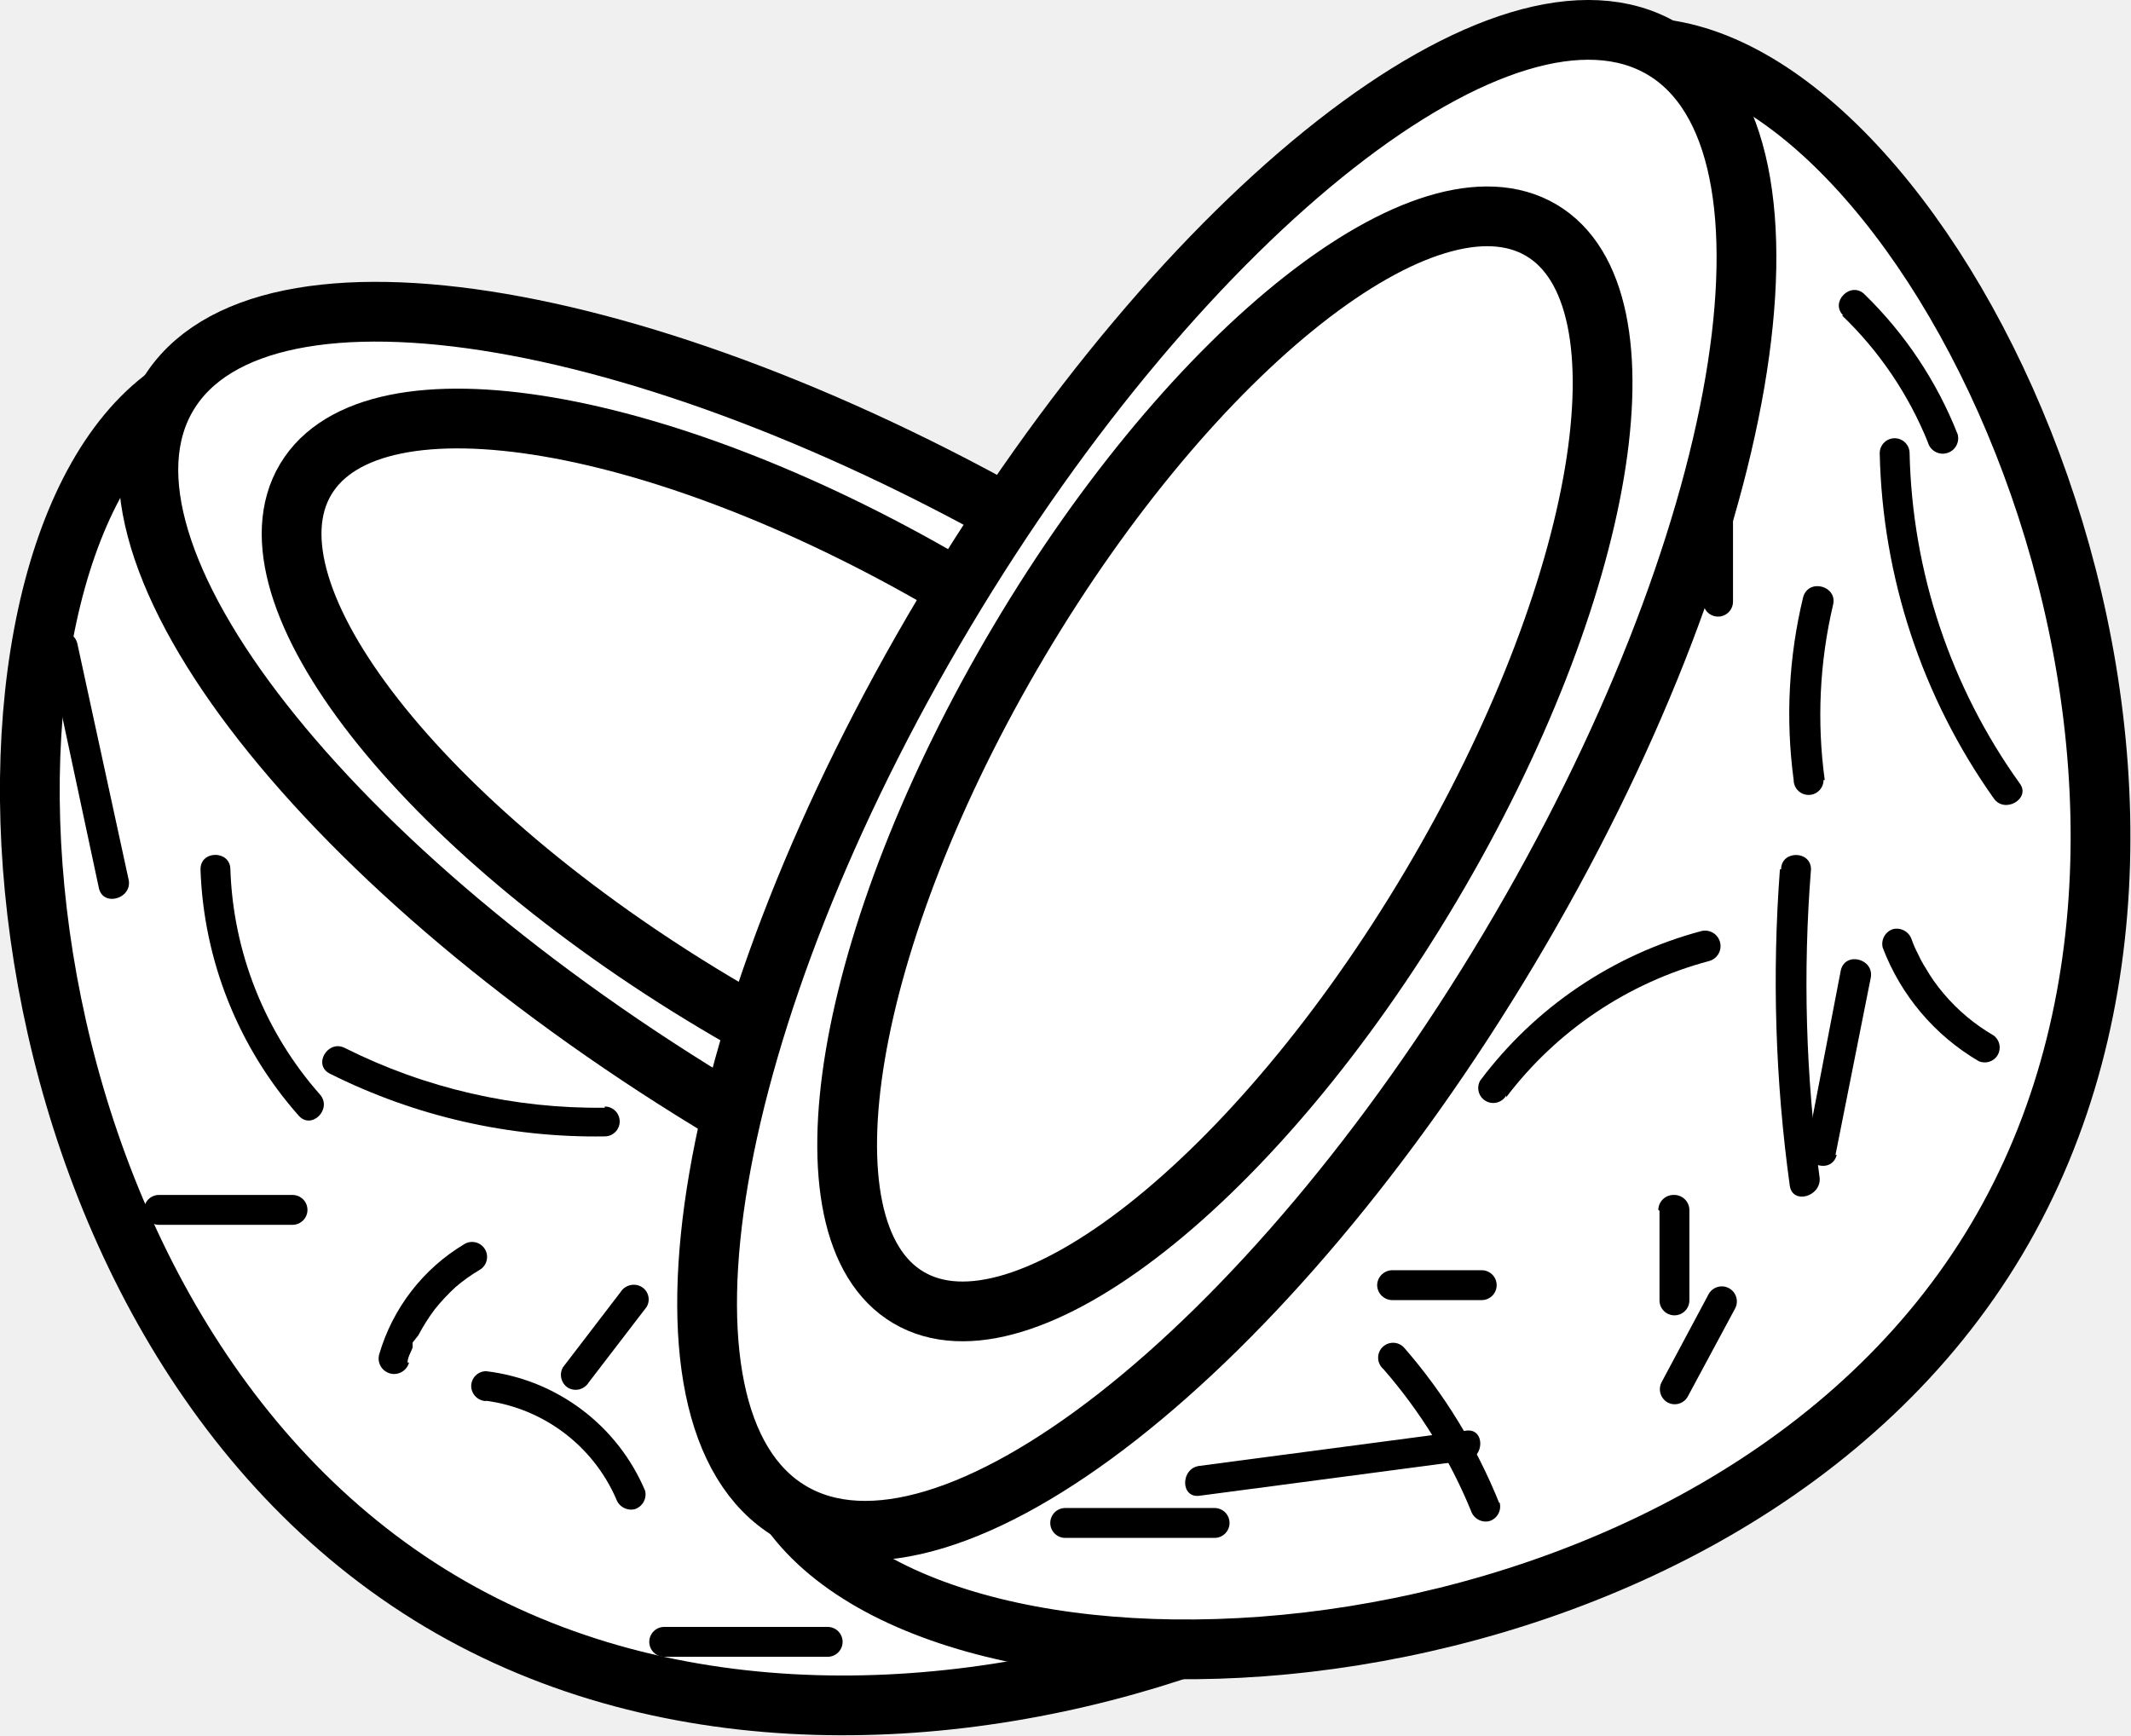
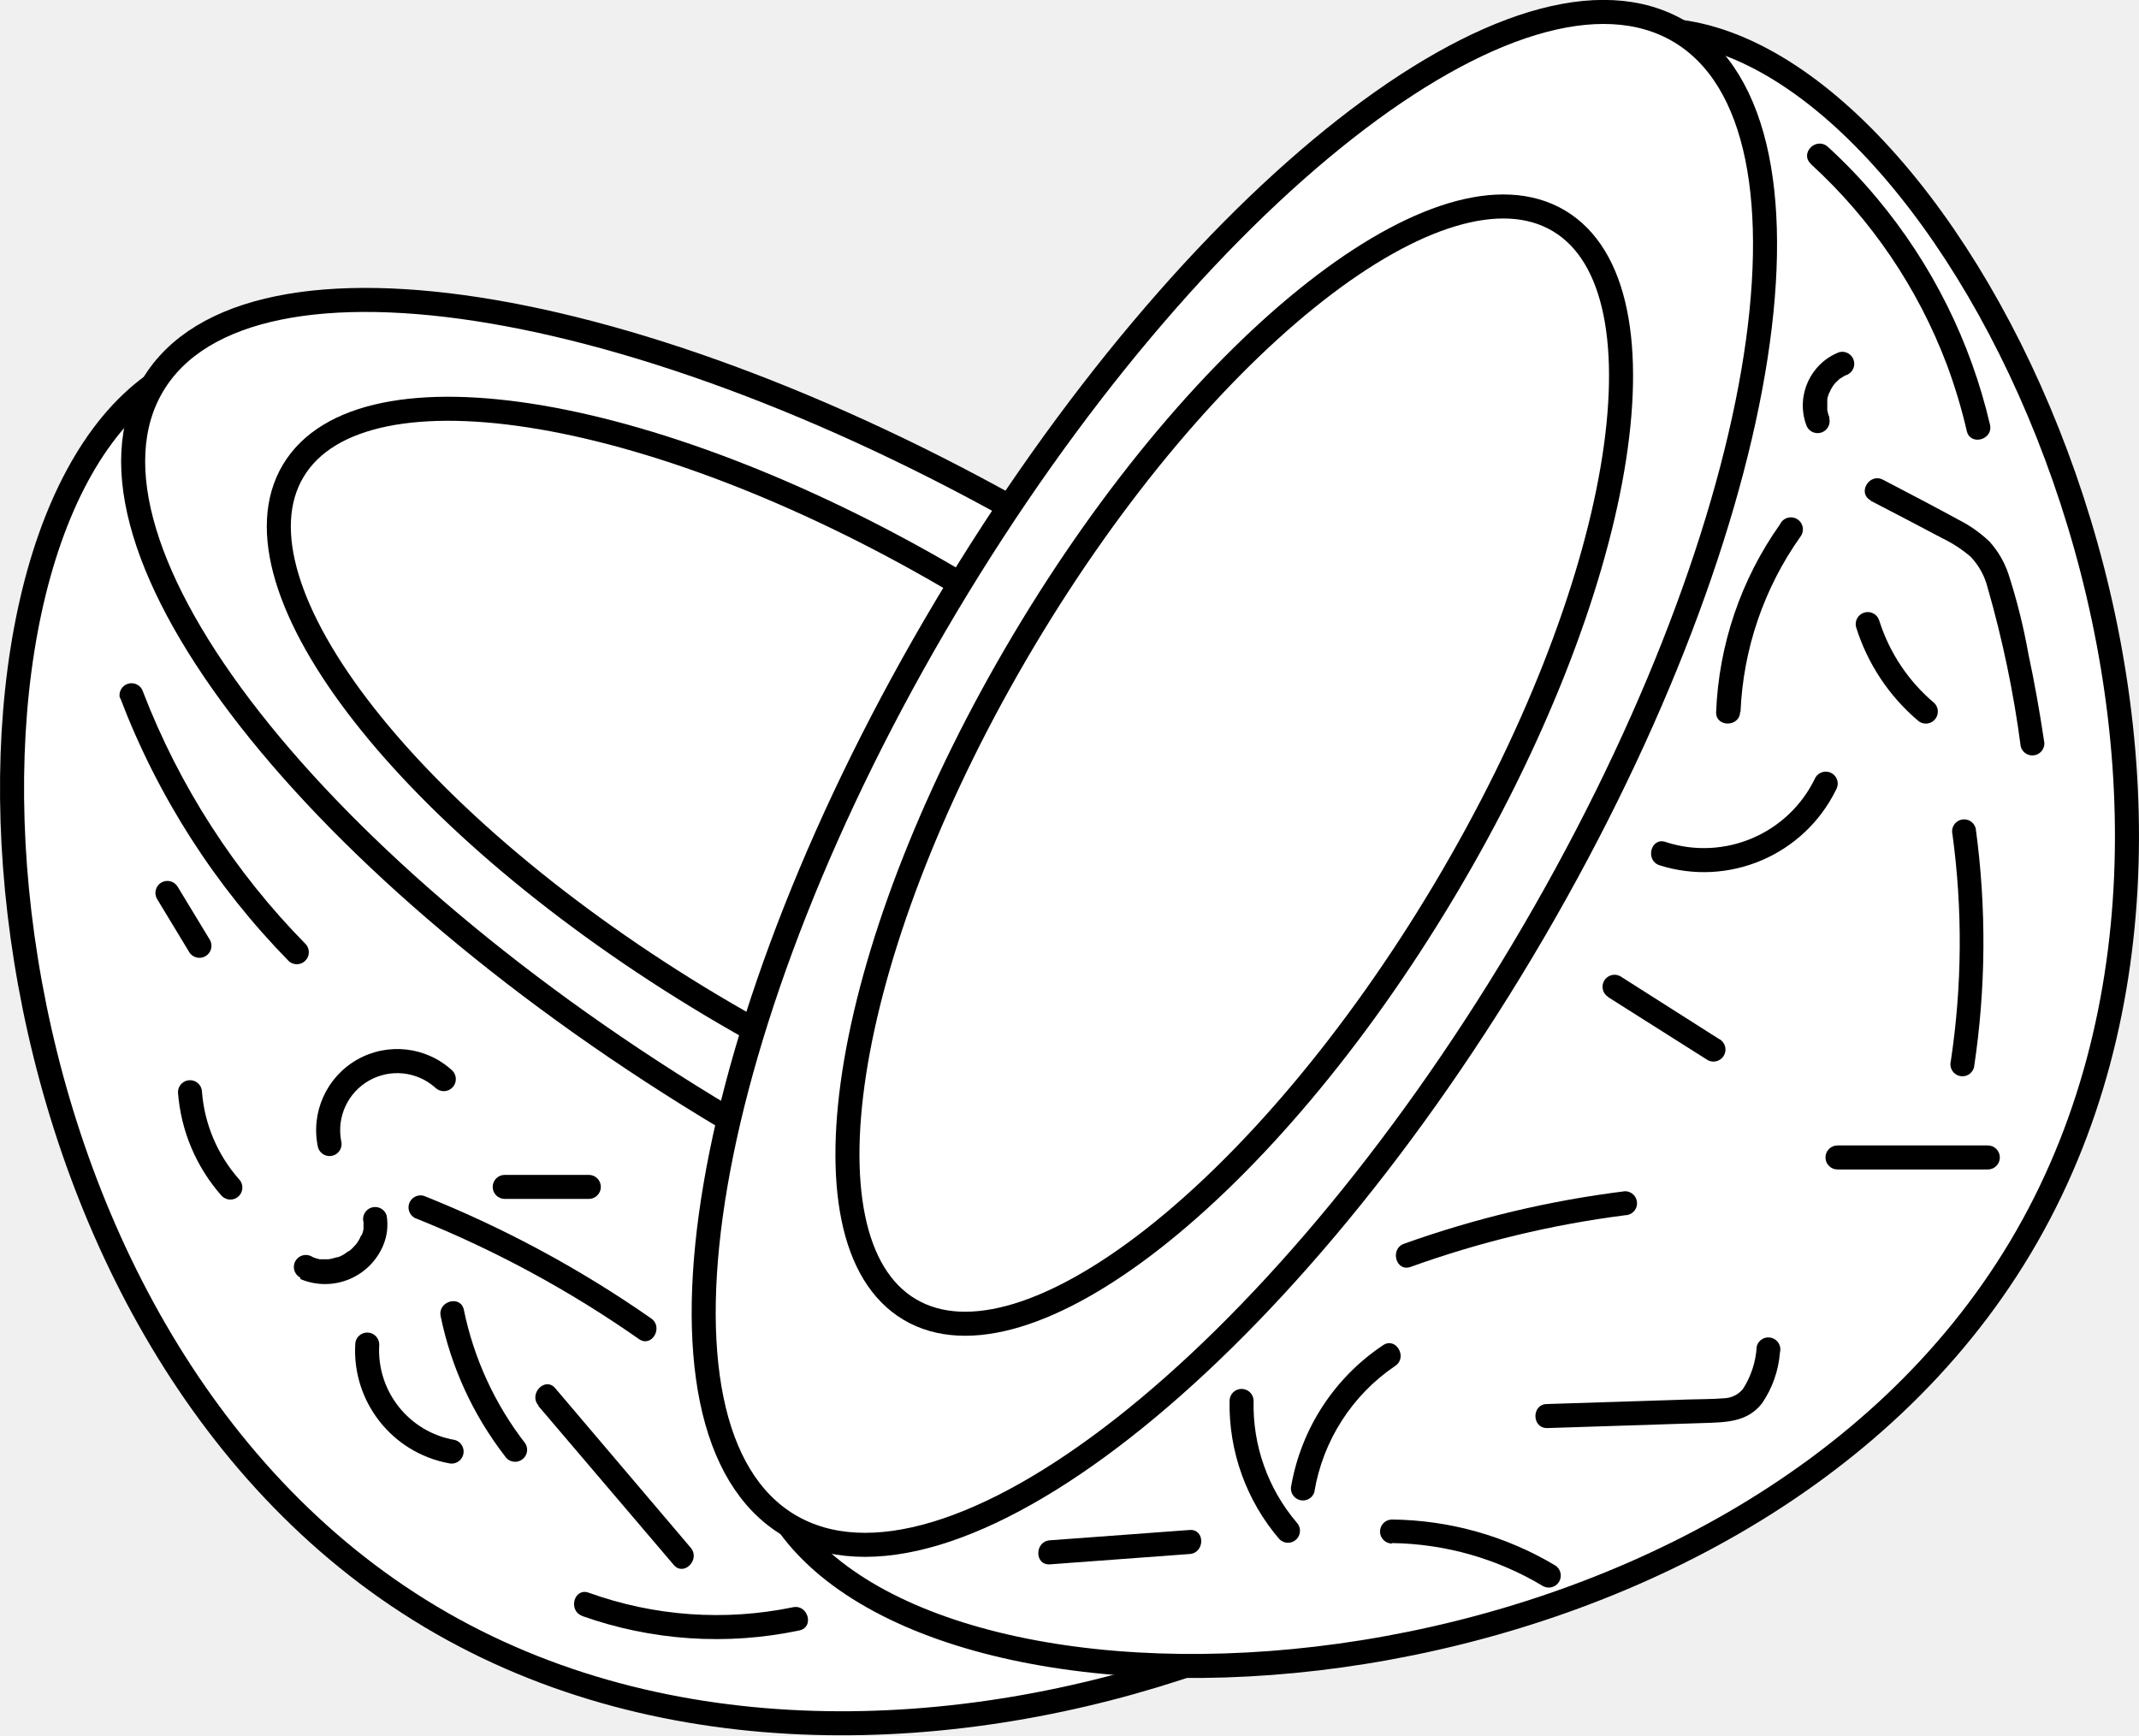
- <svg xmlns="http://www.w3.org/2000/svg" viewBox="0 0 71.32 58.09">
+ <svg xmlns="http://www.w3.org/2000/svg" viewBox="0 0 178 144.41">
  <defs>
    <style>.cls-1{fill:#fff;stroke:#000;stroke-miterlimit:10;stroke-width:2px;}</style>
  </defs>
  <g id="Layer_2" data-name="Layer 2">
    <g id="Layer_1-2" data-name="Layer 1">
-       <path class="cls-1" d="M54.56,42.44c-1.25,9.5-24.4,20.37-39.84,11.15s-16.9-34.72-9.1-40.36c6.3-4.57,19.4,3.35,28.49,8.85C43.36,27.67,55.54,35,54.56,42.44Z" />
-       <ellipse class="cls-1" cx="30.09" cy="27.83" rx="11" ry="28.5" transform="translate(-9.23 39.41) rotate(-59.18)" />
-       <path class="cls-1" d="M55.67,1.65C65.17,2.9,76,26.05,66.82,41.49s-34.72,16.9-40.36,9.1c-4.57-6.3,3.35-19.4,8.85-28.49C40.9,12.85,48.27.67,55.67,1.65Z" />
-       <ellipse class="cls-1" cx="28.06" cy="26.69" rx="8.02" ry="20.77" transform="translate(-9.23 37.11) rotate(-59.18)" />
-       <ellipse class="cls-1" cx="41.06" cy="26.12" rx="28.5" ry="11" transform="translate(-2.41 48) rotate(-59.18)" />
-       <ellipse class="cls-1" cx="41.06" cy="25.69" rx="20.77" ry="8.02" transform="matrix(0.51, -0.86, 0.86, 0.51, -2.04, 47.78)" />
-       <path d="M6.71,29.1A13.12,13.12,0,0,0,10,37.35c.43.48,1.13-.23.71-.71a12,12,0,0,1-3-7.54c0-.64-1-.65-1,0Z" />
-       <path d="M13.64,45.61c0-.17.11-.34.17-.5l0-.07a1,1,0,0,1,0-.1L14,44.7a6.5,6.5,0,0,1,.55-.87,6.74,6.74,0,0,1,.69-.74,5.58,5.58,0,0,1,.81-.58.5.5,0,0,0-.5-.87,6.38,6.38,0,0,0-2.86,3.7.5.5,0,1,0,1,.27Z" />
-       <path d="M16.27,46.89a5.56,5.56,0,0,1,4.35,3.28.53.53,0,0,0,.62.35.52.52,0,0,0,.35-.62,6.63,6.63,0,0,0-5.32-4,.5.5,0,0,0-.5.5.51.51,0,0,0,.5.5Z" />
-       <path d="M20.24,37.08a18.85,18.85,0,0,1-8.7-2c-.57-.29-1.08.57-.5.86a19.83,19.83,0,0,0,9.2,2.1.5.5,0,0,0,0-1Z" />
-       <path d="M1.62,21.82l1.69,7.91c.14.63,1.1.36,1-.26L2.59,21.55c-.14-.63-1.1-.36-1,.27Z" />
-       <path d="M5.32,41H9.79a.5.5,0,0,0,0-1H5.32a.5.5,0,0,0,0,1Z" />
-       <path d="M27.7,54.46H22.23a.5.5,0,0,0,0,1H27.7a.5.5,0,0,0,0-1Z" />
-       <path d="M20.77,43.25l-1.93,2.52a.51.51,0,0,0,.18.69.51.51,0,0,0,.68-.18l1.94-2.53a.49.49,0,0,0-.18-.68.52.52,0,0,0-.69.18Z" />
-       <path d="M46.59,43.52h3a.5.5,0,0,0,0-1h-3a.51.51,0,0,0-.5.5.51.51,0,0,0,.5.5Z" />
-       <path d="M50.41,36.73a12.58,12.58,0,0,1,6.79-4.56.5.5,0,0,0-.27-1,13.64,13.64,0,0,0-7.39,5,.5.5,0,0,0,.87.5Z" />
-       <path d="M58,20.14V15.67a.5.5,0,0,0-1,0v4.47a.5.5,0,0,0,1,0Z" />
-       <path d="M62.91,15.17a20.75,20.75,0,0,0,3.82,11.56c.37.52,1.24,0,.87-.5a19.73,19.73,0,0,1-3.69-11.06.5.5,0,0,0-1,0Z" />
-       <path d="M59.57,29.1a50,50,0,0,0,.33,10.59c.09.64,1.05.37,1-.26a48.23,48.23,0,0,1-.29-10.33c0-.64-1-.64-1,0Z" />
-       <path d="M55.54,40.53v3a.5.5,0,0,0,1,0v-3A.51.51,0,0,0,56,40a.51.51,0,0,0-.5.5Z" />
-       <path d="M61.43,38.66l1.18-5.93c.12-.63-.84-.89-1-.26L60.47,38.4c-.13.63.84.9,1,.26Z" />
-       <path d="M61.07,26.11a16.1,16.1,0,0,1,.28-5.87c.15-.62-.81-.89-1-.26a16.63,16.63,0,0,0-.32,6.13.5.5,0,1,0,1,0Z" />
-       <path d="M61.65,10.56a12.25,12.25,0,0,1,2.87,4.24.5.5,0,0,0,1-.26,13.39,13.39,0,0,0-3.12-4.69c-.46-.45-1.17.26-.71.71Z" />
-       <path d="M49.07,47.89l-8.93,1.18c-.63.08-.64,1.08,0,1l8.93-1.18c.63-.09.63-1.09,0-1Z" />
-       <path d="M35.65,51.48h5a.5.5,0,0,0,0-1h-5a.5.5,0,0,0,0,1Z" />
-       <path d="M50.17,50.3A18.34,18.34,0,0,0,47,45.12a.5.5,0,1,0-.7.71,17.16,17.16,0,0,1,2.93,4.74.52.52,0,0,0,.61.35.51.51,0,0,0,.35-.62Z" />
-       <path d="M66.72,34.66a6.36,6.36,0,0,1-1.67-1.4,5.57,5.57,0,0,1-.6-.85,3.67,3.67,0,0,1-.26-.48,3.33,3.33,0,0,1-.21-.48.53.53,0,0,0-.62-.35.52.52,0,0,0-.35.62,7.48,7.48,0,0,0,3.21,3.8.5.5,0,0,0,.5-.86Z" />
-       <path d="M57.19,43.31l-1.57,2.94a.51.51,0,0,0,.18.69.5.5,0,0,0,.68-.18l1.58-2.94a.5.5,0,0,0-.87-.51Z" />
+       <path class="cls-1" d="M137,106.2c-3.19,24.13-62,51.73-101.17,28.34S-7.07,46.38,12.72,32.05c16-11.6,49.27,8.51,72.33,22.46C108.54,68.72,139.48,87.42,137,106.2Z" />
+       <ellipse class="cls-1" cx="74.86" cy="69.13" rx="27.93" ry="72.36" transform="translate(-22.86 97.99) rotate(-59.18)" />
+       <path class="cls-1" d="M139.8,2.64c24.13,3.19,51.72,62,28.33,101.17S80,146.71,65.64,126.92c-11.59-16,8.52-49.27,22.47-72.34C102.31,31.1,121,.16,139.8,2.64Z" />
+       <ellipse class="cls-1" cx="69.7" cy="66.21" rx="20.36" ry="52.74" transform="translate(-22.88 92.14) rotate(-59.18)" />
+       <ellipse class="cls-1" cx="102.72" cy="64.78" rx="72.36" ry="27.93" transform="translate(-5.54 119.8) rotate(-59.18)" />
+       <ellipse class="cls-1" cx="102.71" cy="63.68" rx="52.74" ry="20.36" transform="translate(-4.6 119.25) rotate(-59.18)" />
+       <path d="M10,58.07A63.57,63.57,0,0,0,24.05,80a1,1,0,0,0,1.41-1.41,61.37,61.37,0,0,1-13.55-21,1,1,0,0,0-1.23-.7,1,1,0,0,0-.7,1.23Z" />
+       <path d="M13.07,74.81l2.64,4.36a1,1,0,1,0,1.73-1L14.79,73.8a1,1,0,0,0-1.36-.36,1,1,0,0,0-.36,1.37Z" />
+       <path d="M28.39,94.94a4.75,4.75,0,0,1,7.83-4.43,1,1,0,1,0,1.42-1.42,6.75,6.75,0,0,0-11.18,6.38,1,1,0,1,0,1.93-.53Z" />
+       <path d="M25,106.44a5.25,5.25,0,0,0,6.9-2.83,4.51,4.51,0,0,0,.28-2.44,1,1,0,0,0-1.23-.69,1,1,0,0,0-.7,1.23c0-.3,0,0,0,.09V102s0,.23,0,.28l0-.13,0,.13a2.52,2.52,0,0,1-.13.47.5.5,0,0,1-.05.13c.06-.12.07-.15,0-.08s-.07.15-.11.22a4.23,4.23,0,0,1-.25.42s-.15.25,0,0a1.18,1.18,0,0,1-.18.21,3.34,3.34,0,0,1-.32.33l-.19.16c-.15.13.16-.1-.06,0a2.77,2.77,0,0,1-.83.48c.26,0,0,0-.09,0l-.2.06a4.15,4.15,0,0,1-.48.11c-.22,0,.19,0,0,0l-.28,0c-.11,0-.4,0-.48,0,.14,0,.17,0,.09,0h-.1l-.27-.07-.2-.07c-.11,0-.09,0,0,0l-.13-.06a1,1,0,1,0-1,1.73Z" />
+       <path d="M34.73,101.44a91.82,91.82,0,0,1,18.45,10c1.06.73,2.06-1,1-1.73A93.8,93.8,0,0,0,35.26,99.51a1,1,0,0,0-1.23.7,1,1,0,0,0,.7,1.23Z" />
+       <path d="M44.8,117l11.26,13.22c.84,1,2.25-.44,1.42-1.42L46.21,115.53c-.83-1-2.24.44-1.41,1.42Z" />
+       <path d="M14.81,90.89a14.61,14.61,0,0,0,3.65,8.64,1,1,0,1,0,1.42-1.41,12.45,12.45,0,0,1-3.07-7.23,1,1,0,0,0-1-1,1,1,0,0,0-1,1Z" />
+       <path d="M29.56,111.89a9.54,9.54,0,0,0,7.75,9.87,1,1,0,0,0,.54-1.93,7.57,7.57,0,0,1-6.29-7.94,1,1,0,1,0-2,0Z" />
+       <path d="M42,99.77h7a1,1,0,1,0,0-2H42a1,1,0,0,0,0,2Z" />
+       <path d="M115.85,128.41A25.08,25.08,0,0,1,128.42,132a1,1,0,0,0,1-1.73,27.06,27.06,0,0,0-13.58-3.82,1,1,0,0,0,0,2Z" />
+       <path d="M36.67,109.53A28.32,28.32,0,0,0,42,121.15a1,1,0,0,0,1.37.36,1,1,0,0,0,.36-1.37A27,27,0,0,1,38.6,109c-.26-1.26-2.19-.73-1.93.53Z" />
+       <path d="M109.38,124.13a15.79,15.79,0,0,1,6.72-10.46c1.07-.71.07-2.44-1-1.73a17.76,17.76,0,0,0-7.64,11.66,1,1,0,0,0,.7,1.23,1,1,0,0,0,1.23-.7Z" />
+       <path d="M150.68,13.64A43.39,43.39,0,0,1,162,30.32a44.84,44.84,0,0,1,1.67,5.55c.29,1.26,2.22.73,1.93-.53a45.49,45.49,0,0,0-9.35-18.78,43.52,43.52,0,0,0-4.14-4.34c-1-.87-2.37.55-1.41,1.42Z" />
+       <path d="M152.25,34.79a3.82,3.82,0,0,1-.19-.66c0-.18,0,.18,0,.06s0-.11,0-.16,0-.22,0-.34,0-.23,0-.33c0,.08,0,.21,0,0l0-.15a2,2,0,0,1,.09-.33.88.88,0,0,1,.05-.15l0-.09c0-.07,0,0,0,.1a1.2,1.2,0,0,0,.13-.28,2.75,2.75,0,0,1,.17-.29l.09-.13.06-.08c0-.06,0,0-.07.08s.17-.19.21-.23a2.61,2.61,0,0,1,.24-.23,1.27,1.27,0,0,0,.12-.1l-.08.06.08-.05a2.26,2.26,0,0,1,.26-.16l.16-.09c.17-.09-.2.08,0,0a1,1,0,1,0-.53-1.93,4.76,4.76,0,0,0-2.75,6,1,1,0,1,0,1.93-.53Z" />
+       <path d="M155.63,41.65q3,1.55,6,3.14A10.77,10.77,0,0,1,164,46.34a5.77,5.77,0,0,1,1.4,2.55,90.5,90.5,0,0,1,2.76,13.24,1,1,0,1,0,1.93-.53c-.36-2.4-.78-4.79-1.29-7.16a49.94,49.94,0,0,0-1.67-6.69,7.64,7.64,0,0,0-1.57-2.68A10.81,10.81,0,0,0,163,43.26c-2.09-1.14-4.2-2.24-6.31-3.34-1.15-.59-2.16,1.13-1,1.73Z" />
+       <path d="M144.84,59.24a27.18,27.18,0,0,1,5-14.6,1,1,0,1,0-1.72-1,29,29,0,0,0-5.31,15.61c-.05,1.28,1.95,1.28,2,0Z" />
+       <path d="M154.46,52.2a16.77,16.77,0,0,0,5.09,7.72,1,1,0,0,0,1.42,0,1,1,0,0,0,0-1.41,14.81,14.81,0,0,1-4.58-6.85,1,1,0,0,0-1.23-.69,1,1,0,0,0-.7,1.23Z" />
+       <path d="M138.08,72a12.25,12.25,0,0,0,14.71-6.28,1,1,0,0,0-.35-1.37,1,1,0,0,0-1.37.36,10.27,10.27,0,0,1-12.46,5.36c-1.21-.43-1.74,1.5-.53,1.93Z" />
+       <path d="M162.48,69.45a66.51,66.51,0,0,1-.14,18.85,1,1,0,0,0,.7,1.23,1,1,0,0,0,1.23-.7,69.9,69.9,0,0,0,.14-19.91,1,1,0,0,0-1.23-.7,1,1,0,0,0-.7,1.23Z" />
+       <path d="M87.38,130.18,99,129.32c1.28-.09,1.29-2.09,0-2l-11.64.86c-1.27.09-1.28,2.09,0,2Z" />
+       <path d="M48.42,134.47a33.4,33.4,0,0,0,18.1,1.21c1.26-.26.73-2.19-.53-1.93a31.36,31.36,0,0,1-17-1.21c-1.22-.44-1.74,1.49-.54,1.93Z" />
+       <path d="M102.32,116.58a17.2,17.2,0,0,0,4.15,11.51,1,1,0,1,0,1.42-1.41,15.08,15.08,0,0,1-3.57-10.1,1,1,0,0,0-2,0Z" />
+       <path d="M117.38,105.43a84.19,84.19,0,0,1,17.85-4.3,1,1,0,0,0,1-1,1,1,0,0,0-1-1,86.24,86.24,0,0,0-18.39,4.37c-1.2.43-.68,2.36.54,1.93Z" />
+       <path d="M133.86,83,142,88.15a1,1,0,1,0,1-1.72l-8.18-5.2a1,1,0,0,0-1,1.73Z" />
+       <path d="M128.77,118.84l13-.42c1.84-.06,3.63-.06,4.86-1.64a8.69,8.69,0,0,0,1.49-4.22,1,1,0,0,0-.7-1.23,1,1,0,0,0-1.23.7,7.32,7.32,0,0,1-1.15,3.56,2.13,2.13,0,0,1-1.57.77c-1,.08-2,.07-2.94.1l-11.79.38c-1.29,0-1.29,2,0,2Z" />
+       <path d="M152.91,97.32h12.51a1,1,0,0,0,0-2H152.91a1,1,0,0,0,0,2Z" />
    </g>
  </g>
</svg>
